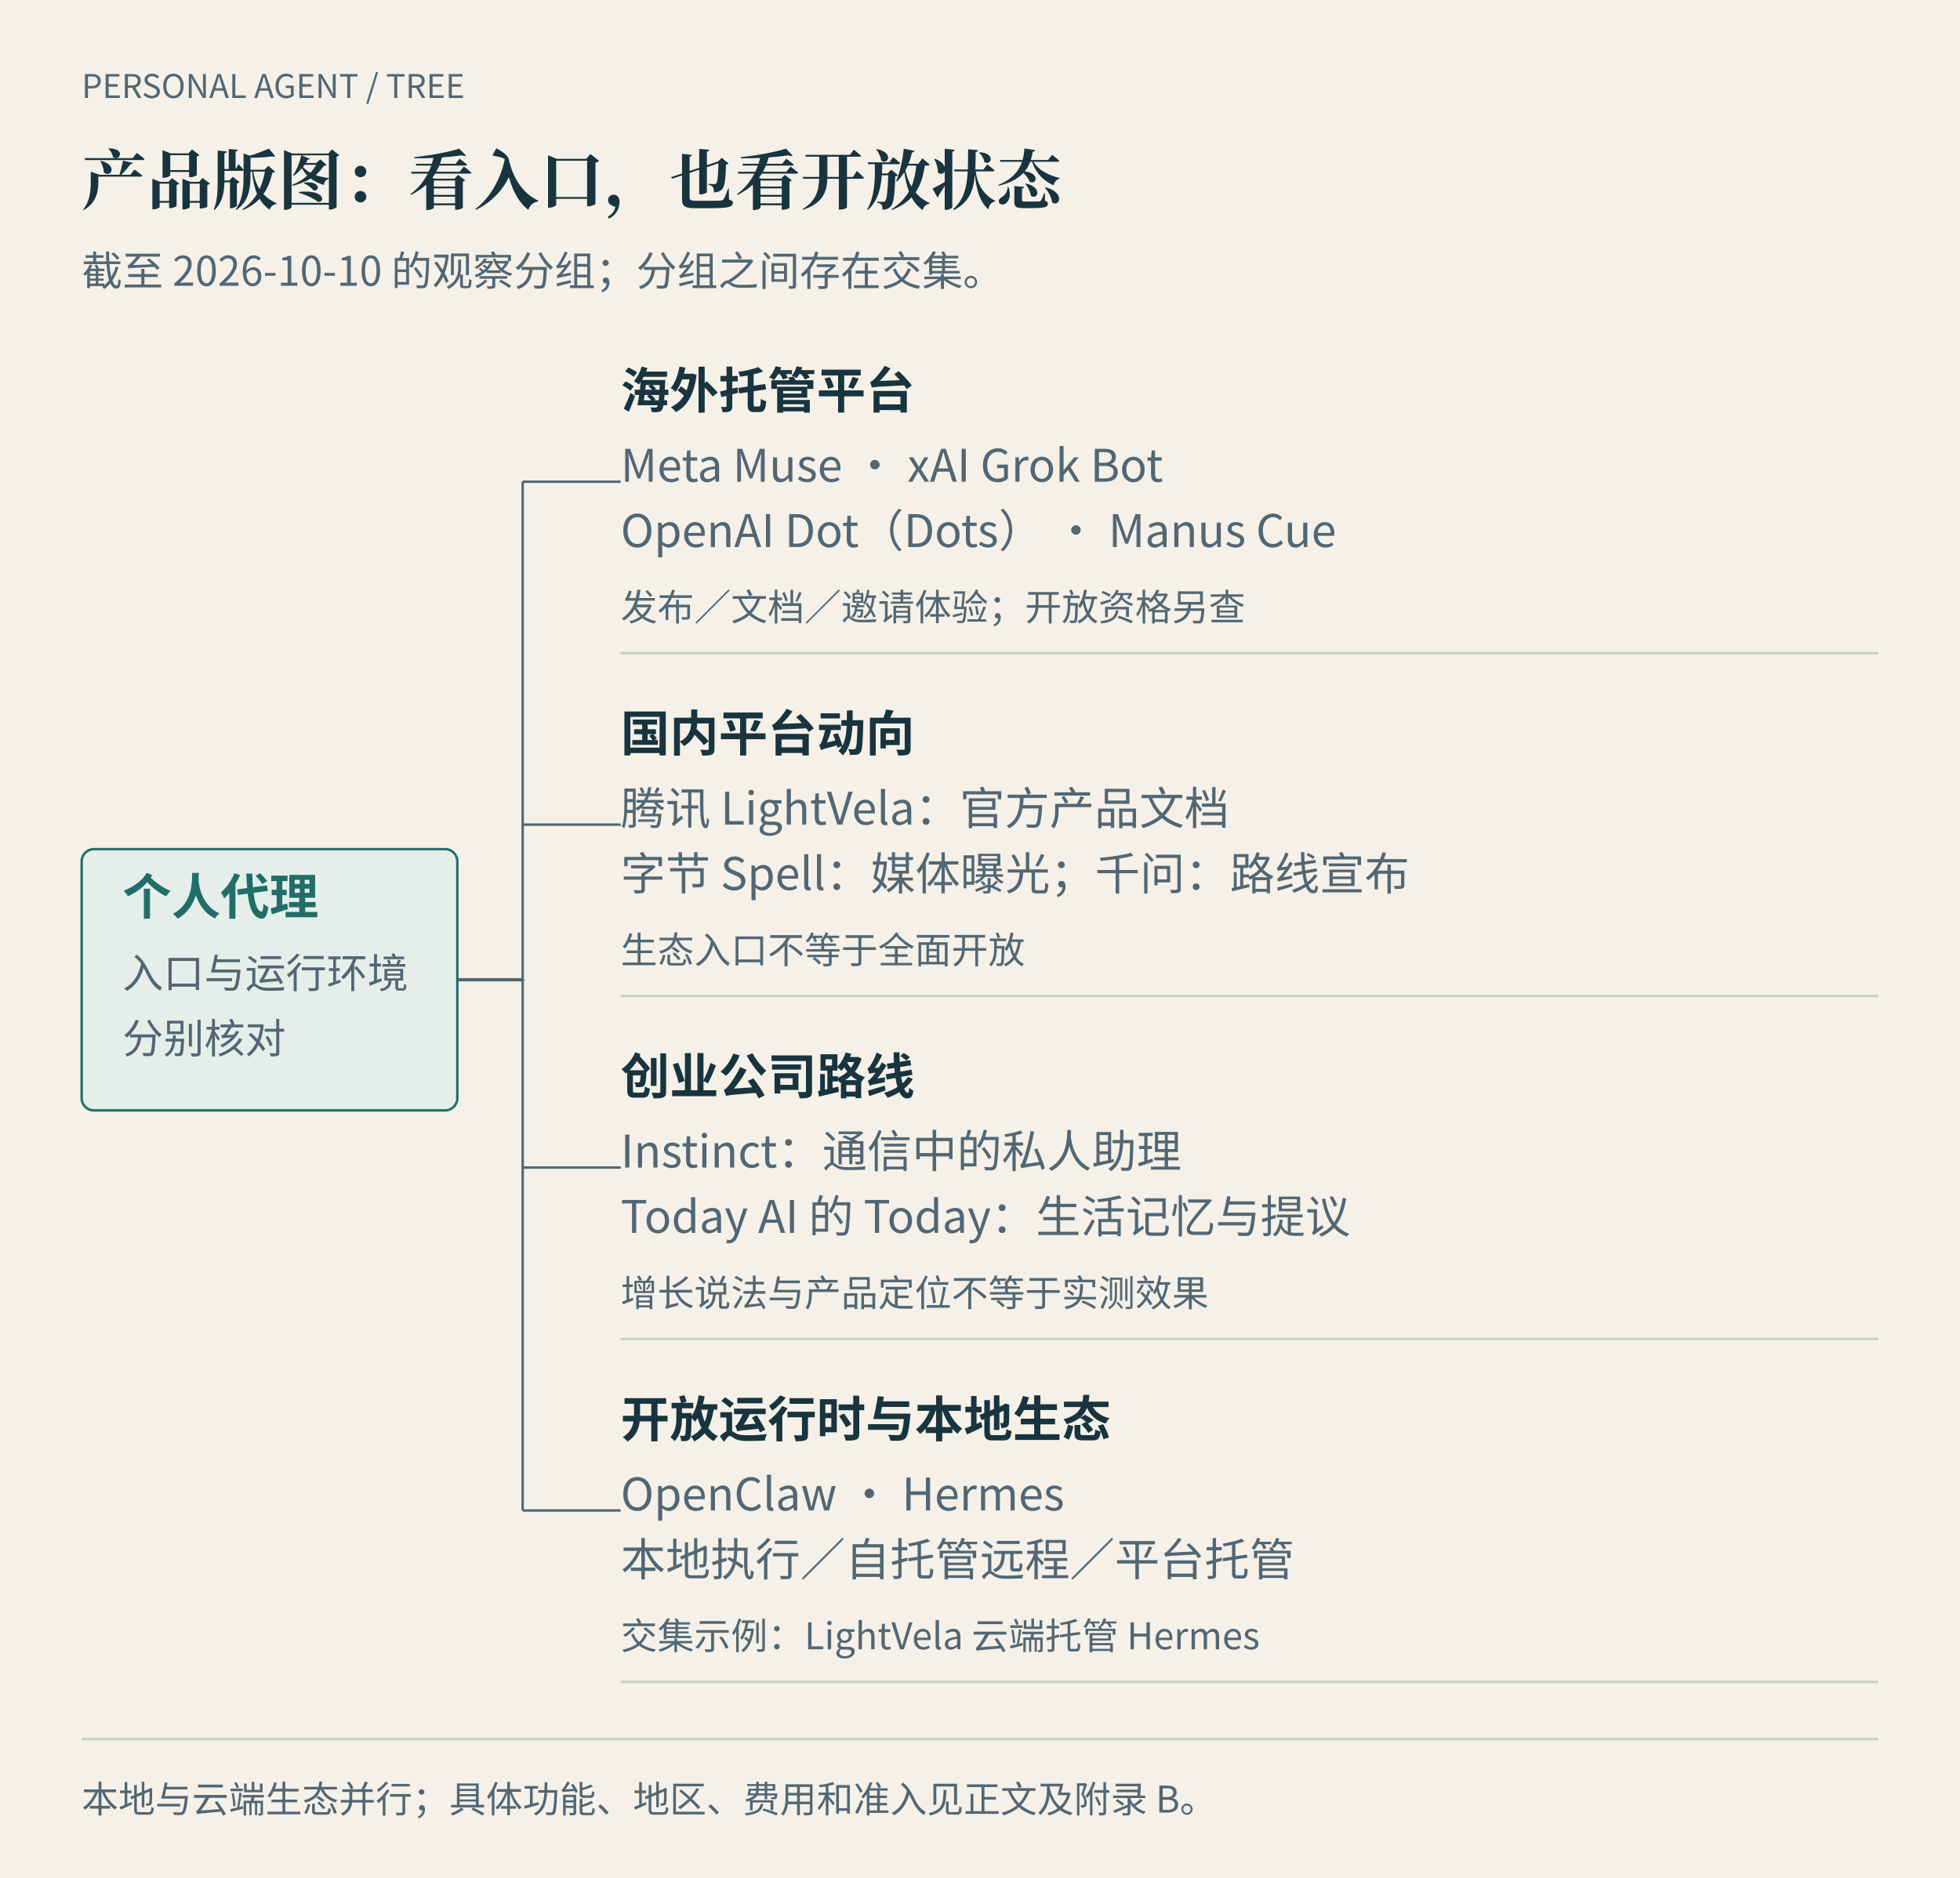
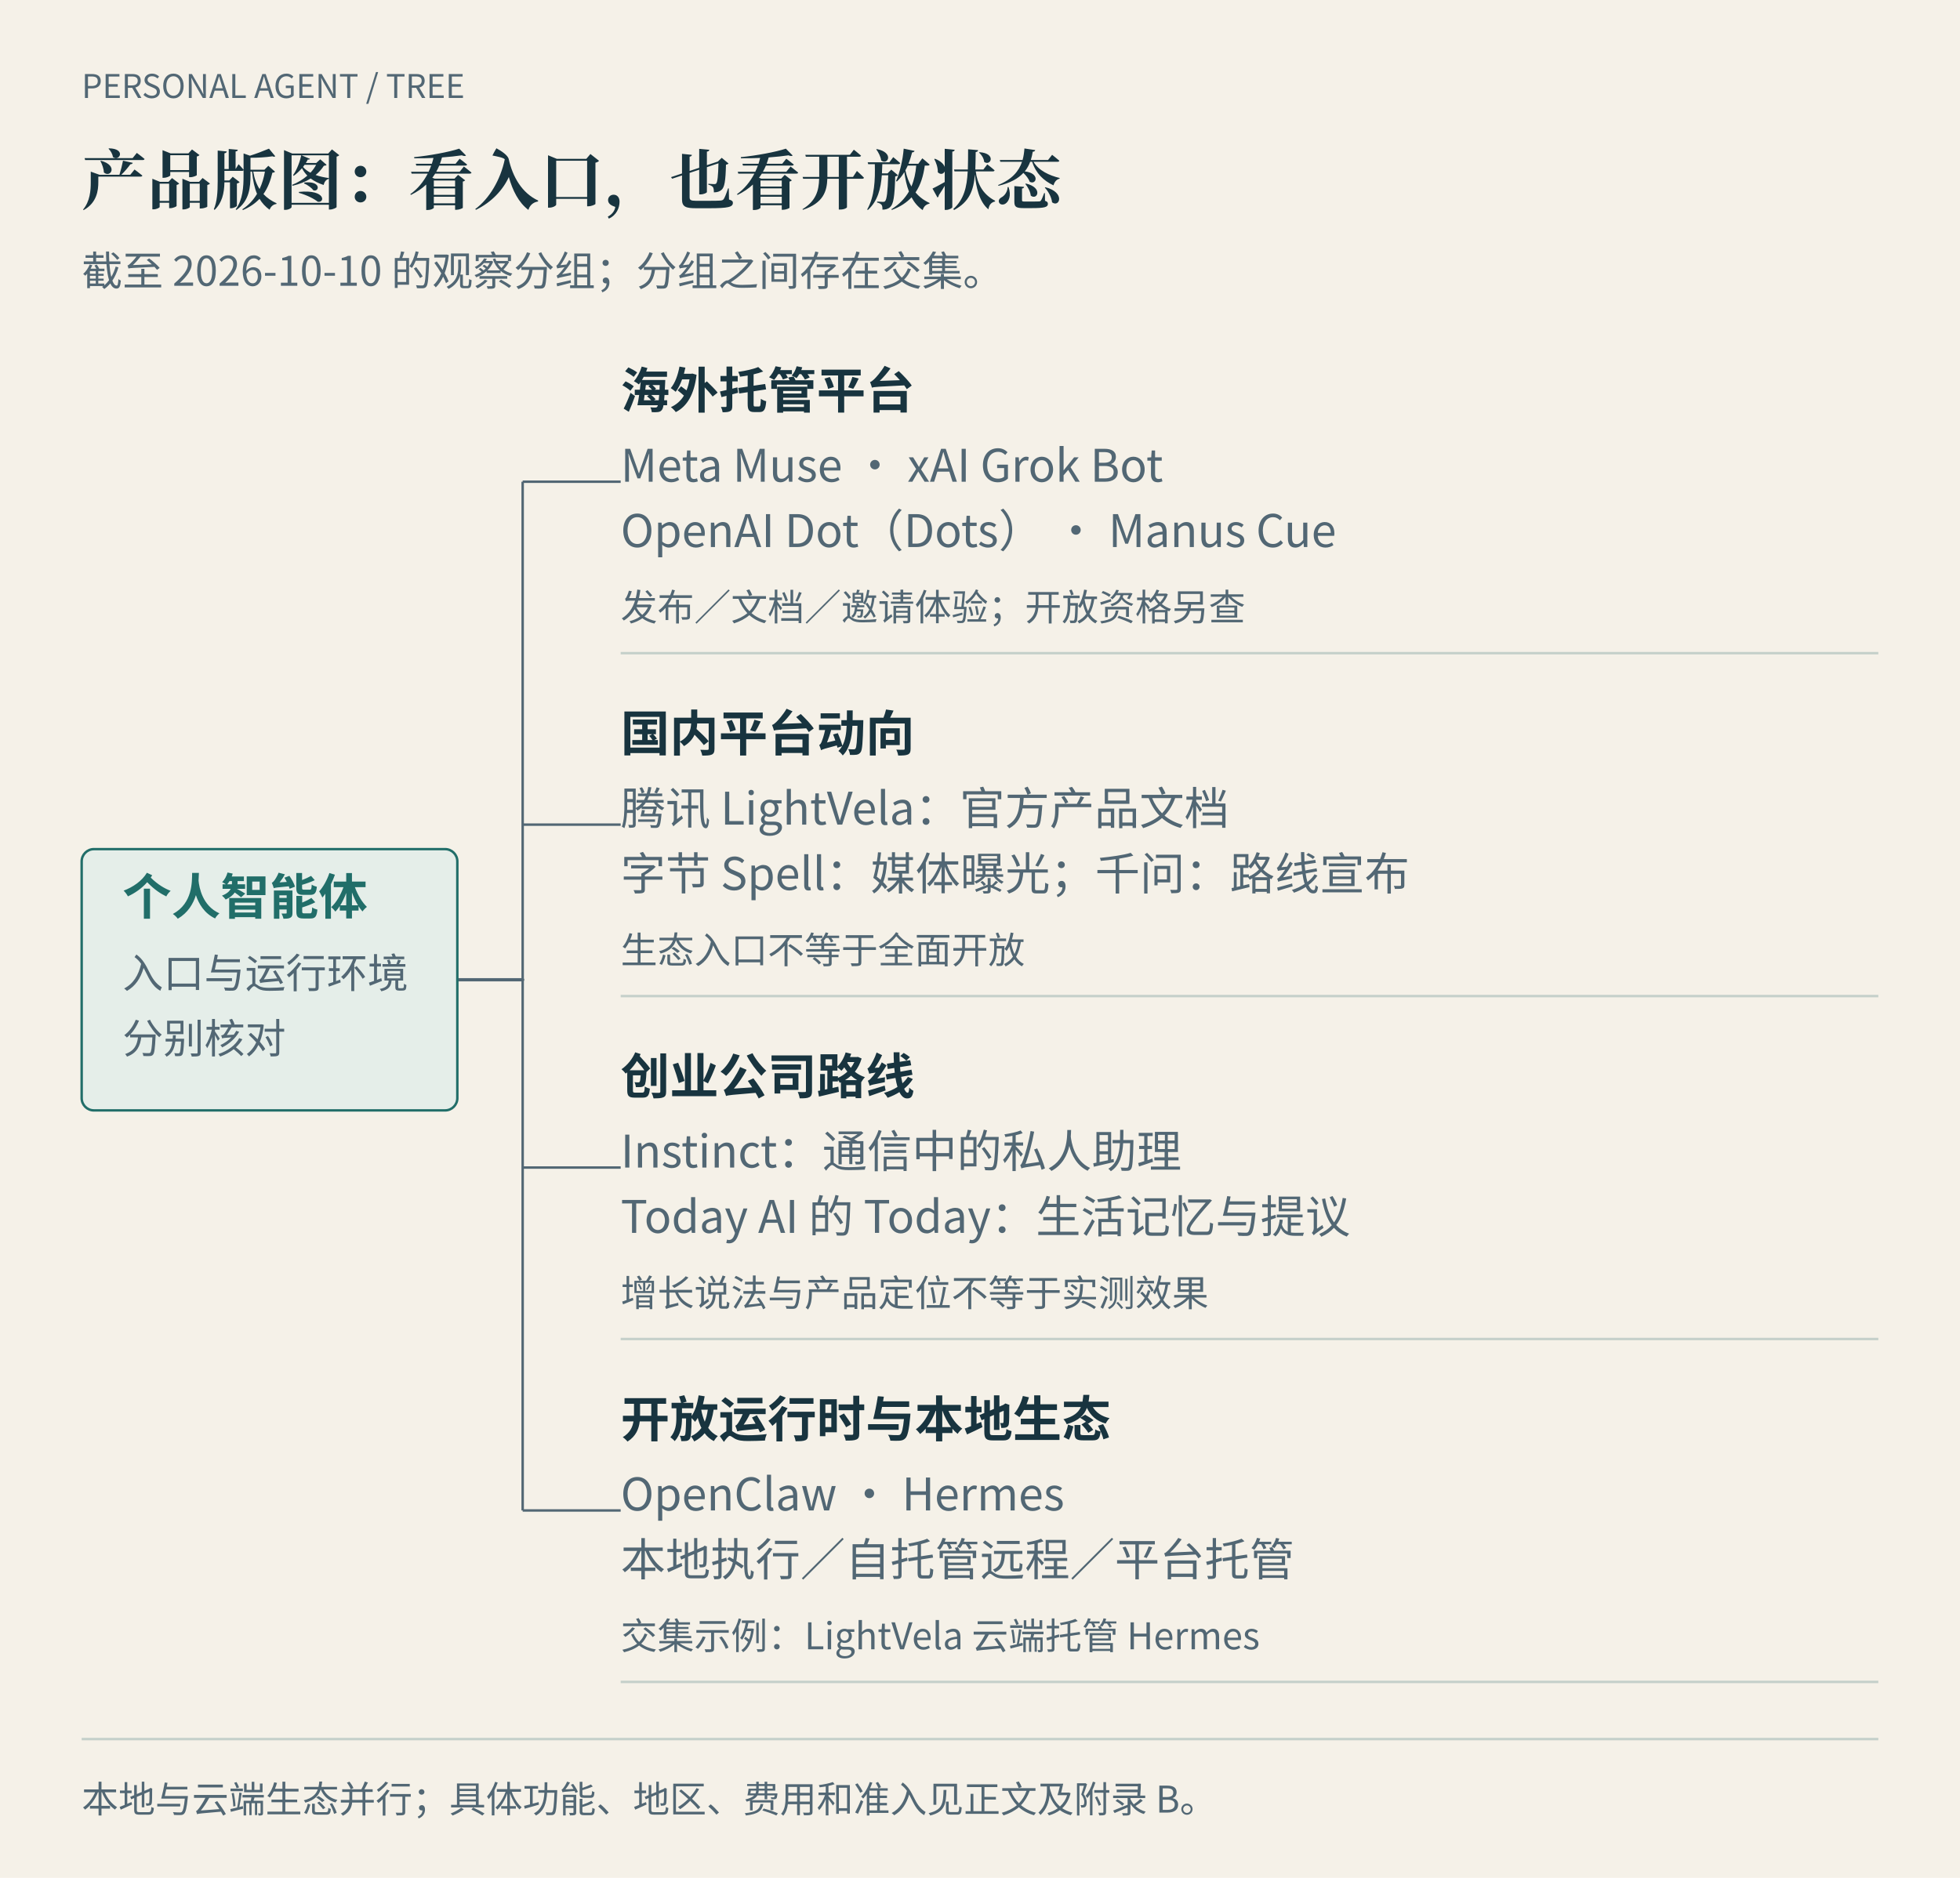
<svg xmlns="http://www.w3.org/2000/svg" width="960" height="920" viewBox="0 0 960 920" role="img" aria-labelledby="03-product-landscape-title 03-product-landscape-desc" id="d-03-product-landscape-root">
  <defs>
    <style>#d-03-product-landscape-root { color: #18343f; font-family: Noto Sans CJK SC, PingFang SC, Microsoft YaHei, sans-serif; }
      #d-03-product-landscape-root .diagram-container { width:100%;overflow-x:auto }
      #d-03-product-landscape-root .diagram-container { overflow:visible }</style>
    <marker id="d-03-product-landscape-03-product-landscape-neutral" markerWidth="8" markerHeight="6" refX="8" refY="3" orient="auto" markerUnits="userSpaceOnUse">
      <path d="M0 0 L8 3 L0 6 Z" fill="#526774" />
    </marker>
    <marker id="d-03-product-landscape-03-product-landscape-accent" markerWidth="8" markerHeight="6" refX="8" refY="3" orient="auto" markerUnits="userSpaceOnUse">
      <path d="M0 0 L8 3 L0 6 Z" fill="#216e69" />
    </marker>
  </defs>
  <rect x="0" y="0" width="960" height="920" rx="0" fill="#f5f1e8" stroke-width="1.2" />
  <text x="40" y="48" fill="#526774" font-size="16" font-weight="400" font-family="Noto Sans CJK SC, PingFang SC, Microsoft YaHei, sans-serif" text-anchor="start">PERSONAL AGENT  /  TREE</text>
  <text x="40" y="100" fill="#18343f" font-size="32" font-weight="600" font-family="Noto Serif CJK SC, Songti SC, serif" text-anchor="start">产品版图：看入口，也看开放状态</text>
  <text x="40" y="140" fill="#526774" font-size="20" font-weight="400" font-family="Noto Sans CJK SC, PingFang SC, Microsoft YaHei, sans-serif" text-anchor="start">截至 2026-10-10 的观察分组；分组之间存在交集。</text>
  <path d="M224 480 H256" fill="none" stroke="#526774" stroke-width="1.6" stroke-linecap="round" stroke-linejoin="round" />
  <line x1="256" y1="236" x2="256" y2="740" stroke="#526774" stroke-width="1.2" />
  <line x1="256" y1="236" x2="304" y2="236" stroke="#526774" stroke-width="1.2" />
  <line x1="256" y1="404" x2="304" y2="404" stroke="#526774" stroke-width="1.2" />
  <line x1="256" y1="572" x2="304" y2="572" stroke="#526774" stroke-width="1.2" />
  <line x1="256" y1="740" x2="304" y2="740" stroke="#526774" stroke-width="1.2" />
  <rect x="40" y="416" width="184" height="128" rx="6" fill="#e5eee9" stroke="#216e69" stroke-width="1.2" />
-   <text x="60" y="448" fill="#216e69" font-size="24" font-weight="600" font-family="Noto Sans CJK SC, PingFang SC, Microsoft YaHei, sans-serif" text-anchor="start">个人代理</text>
+   <text x="60" y="448" fill="#216e69" font-size="24" font-weight="600" font-family="Noto Sans CJK SC, PingFang SC, Microsoft YaHei, sans-serif" text-anchor="start">个人智能体</text>
  <text x="60" y="484" fill="#526774" font-size="20" font-weight="400" font-family="Noto Sans CJK SC, PingFang SC, Microsoft YaHei, sans-serif" text-anchor="start">入口与运行环境</text>
  <text x="60" y="516" fill="#526774" font-size="20" font-weight="400" font-family="Noto Sans CJK SC, PingFang SC, Microsoft YaHei, sans-serif" text-anchor="start">分别核对</text>
  <text x="304" y="200" fill="#18343f" font-size="24" font-weight="600" font-family="Noto Sans CJK SC, PingFang SC, Microsoft YaHei, sans-serif" text-anchor="start">海外托管平台</text>
  <text x="304" y="236" fill="#526774" font-size="22" font-weight="400" font-family="Noto Sans CJK SC, PingFang SC, Microsoft YaHei, sans-serif" text-anchor="start">Meta Muse · xAI Grok Bot</text>
  <text x="304" y="268" fill="#526774" font-size="22" font-weight="400" font-family="Noto Sans CJK SC, PingFang SC, Microsoft YaHei, sans-serif" text-anchor="start">OpenAI Dot（Dots） · Manus Cue</text>
  <text x="304" y="304" fill="#526774" font-size="18" font-weight="400" font-family="Noto Sans CJK SC, PingFang SC, Microsoft YaHei, sans-serif" text-anchor="start">发布／文档／邀请体验；开放资格另查</text>
  <line x1="304" y1="320" x2="920" y2="320" stroke="#c5d0ca" stroke-width="1.2" />
  <text x="304" y="368" fill="#18343f" font-size="24" font-weight="600" font-family="Noto Sans CJK SC, PingFang SC, Microsoft YaHei, sans-serif" text-anchor="start">国内平台动向</text>
  <text x="304" y="404" fill="#526774" font-size="22" font-weight="400" font-family="Noto Sans CJK SC, PingFang SC, Microsoft YaHei, sans-serif" text-anchor="start">腾讯 LightVela：官方产品文档</text>
  <text x="304" y="436" fill="#526774" font-size="22" font-weight="400" font-family="Noto Sans CJK SC, PingFang SC, Microsoft YaHei, sans-serif" text-anchor="start">字节 Spell：媒体曝光；千问：路线宣布</text>
  <text x="304" y="472" fill="#526774" font-size="18" font-weight="400" font-family="Noto Sans CJK SC, PingFang SC, Microsoft YaHei, sans-serif" text-anchor="start">生态入口不等于全面开放</text>
  <line x1="304" y1="488" x2="920" y2="488" stroke="#c5d0ca" stroke-width="1.2" />
  <text x="304" y="536" fill="#18343f" font-size="24" font-weight="600" font-family="Noto Sans CJK SC, PingFang SC, Microsoft YaHei, sans-serif" text-anchor="start">创业公司路线</text>
  <text x="304" y="572" fill="#526774" font-size="22" font-weight="400" font-family="Noto Sans CJK SC, PingFang SC, Microsoft YaHei, sans-serif" text-anchor="start">Instinct：通信中的私人助理</text>
  <text x="304" y="604" fill="#526774" font-size="22" font-weight="400" font-family="Noto Sans CJK SC, PingFang SC, Microsoft YaHei, sans-serif" text-anchor="start">Today AI 的 Today：生活记忆与提议</text>
  <text x="304" y="640" fill="#526774" font-size="18" font-weight="400" font-family="Noto Sans CJK SC, PingFang SC, Microsoft YaHei, sans-serif" text-anchor="start">增长说法与产品定位不等于实测效果</text>
  <line x1="304" y1="656" x2="920" y2="656" stroke="#c5d0ca" stroke-width="1.2" />
  <text x="304" y="704" fill="#18343f" font-size="24" font-weight="600" font-family="Noto Sans CJK SC, PingFang SC, Microsoft YaHei, sans-serif" text-anchor="start">开放运行时与本地生态</text>
  <text x="304" y="740" fill="#526774" font-size="22" font-weight="400" font-family="Noto Sans CJK SC, PingFang SC, Microsoft YaHei, sans-serif" text-anchor="start">OpenClaw · Hermes</text>
  <text x="304" y="772" fill="#526774" font-size="22" font-weight="400" font-family="Noto Sans CJK SC, PingFang SC, Microsoft YaHei, sans-serif" text-anchor="start">本地执行／自托管远程／平台托管</text>
  <text x="304" y="808" fill="#526774" font-size="18" font-weight="400" font-family="Noto Sans CJK SC, PingFang SC, Microsoft YaHei, sans-serif" text-anchor="start">交集示例：LightVela 云端托管 Hermes</text>
  <line x1="304" y1="824" x2="920" y2="824" stroke="#c5d0ca" stroke-width="1.2" />
  <line x1="40" y1="852" x2="920" y2="852" stroke="#c5d0ca" stroke-width="1.2" />
  <text x="40" y="888" fill="#526774" font-size="18" font-weight="400" font-family="Noto Sans CJK SC, PingFang SC, Microsoft YaHei, sans-serif" text-anchor="start">本地与云端生态并行；具体功能、地区、费用和准入见正文及附录 B。</text>
</svg>
